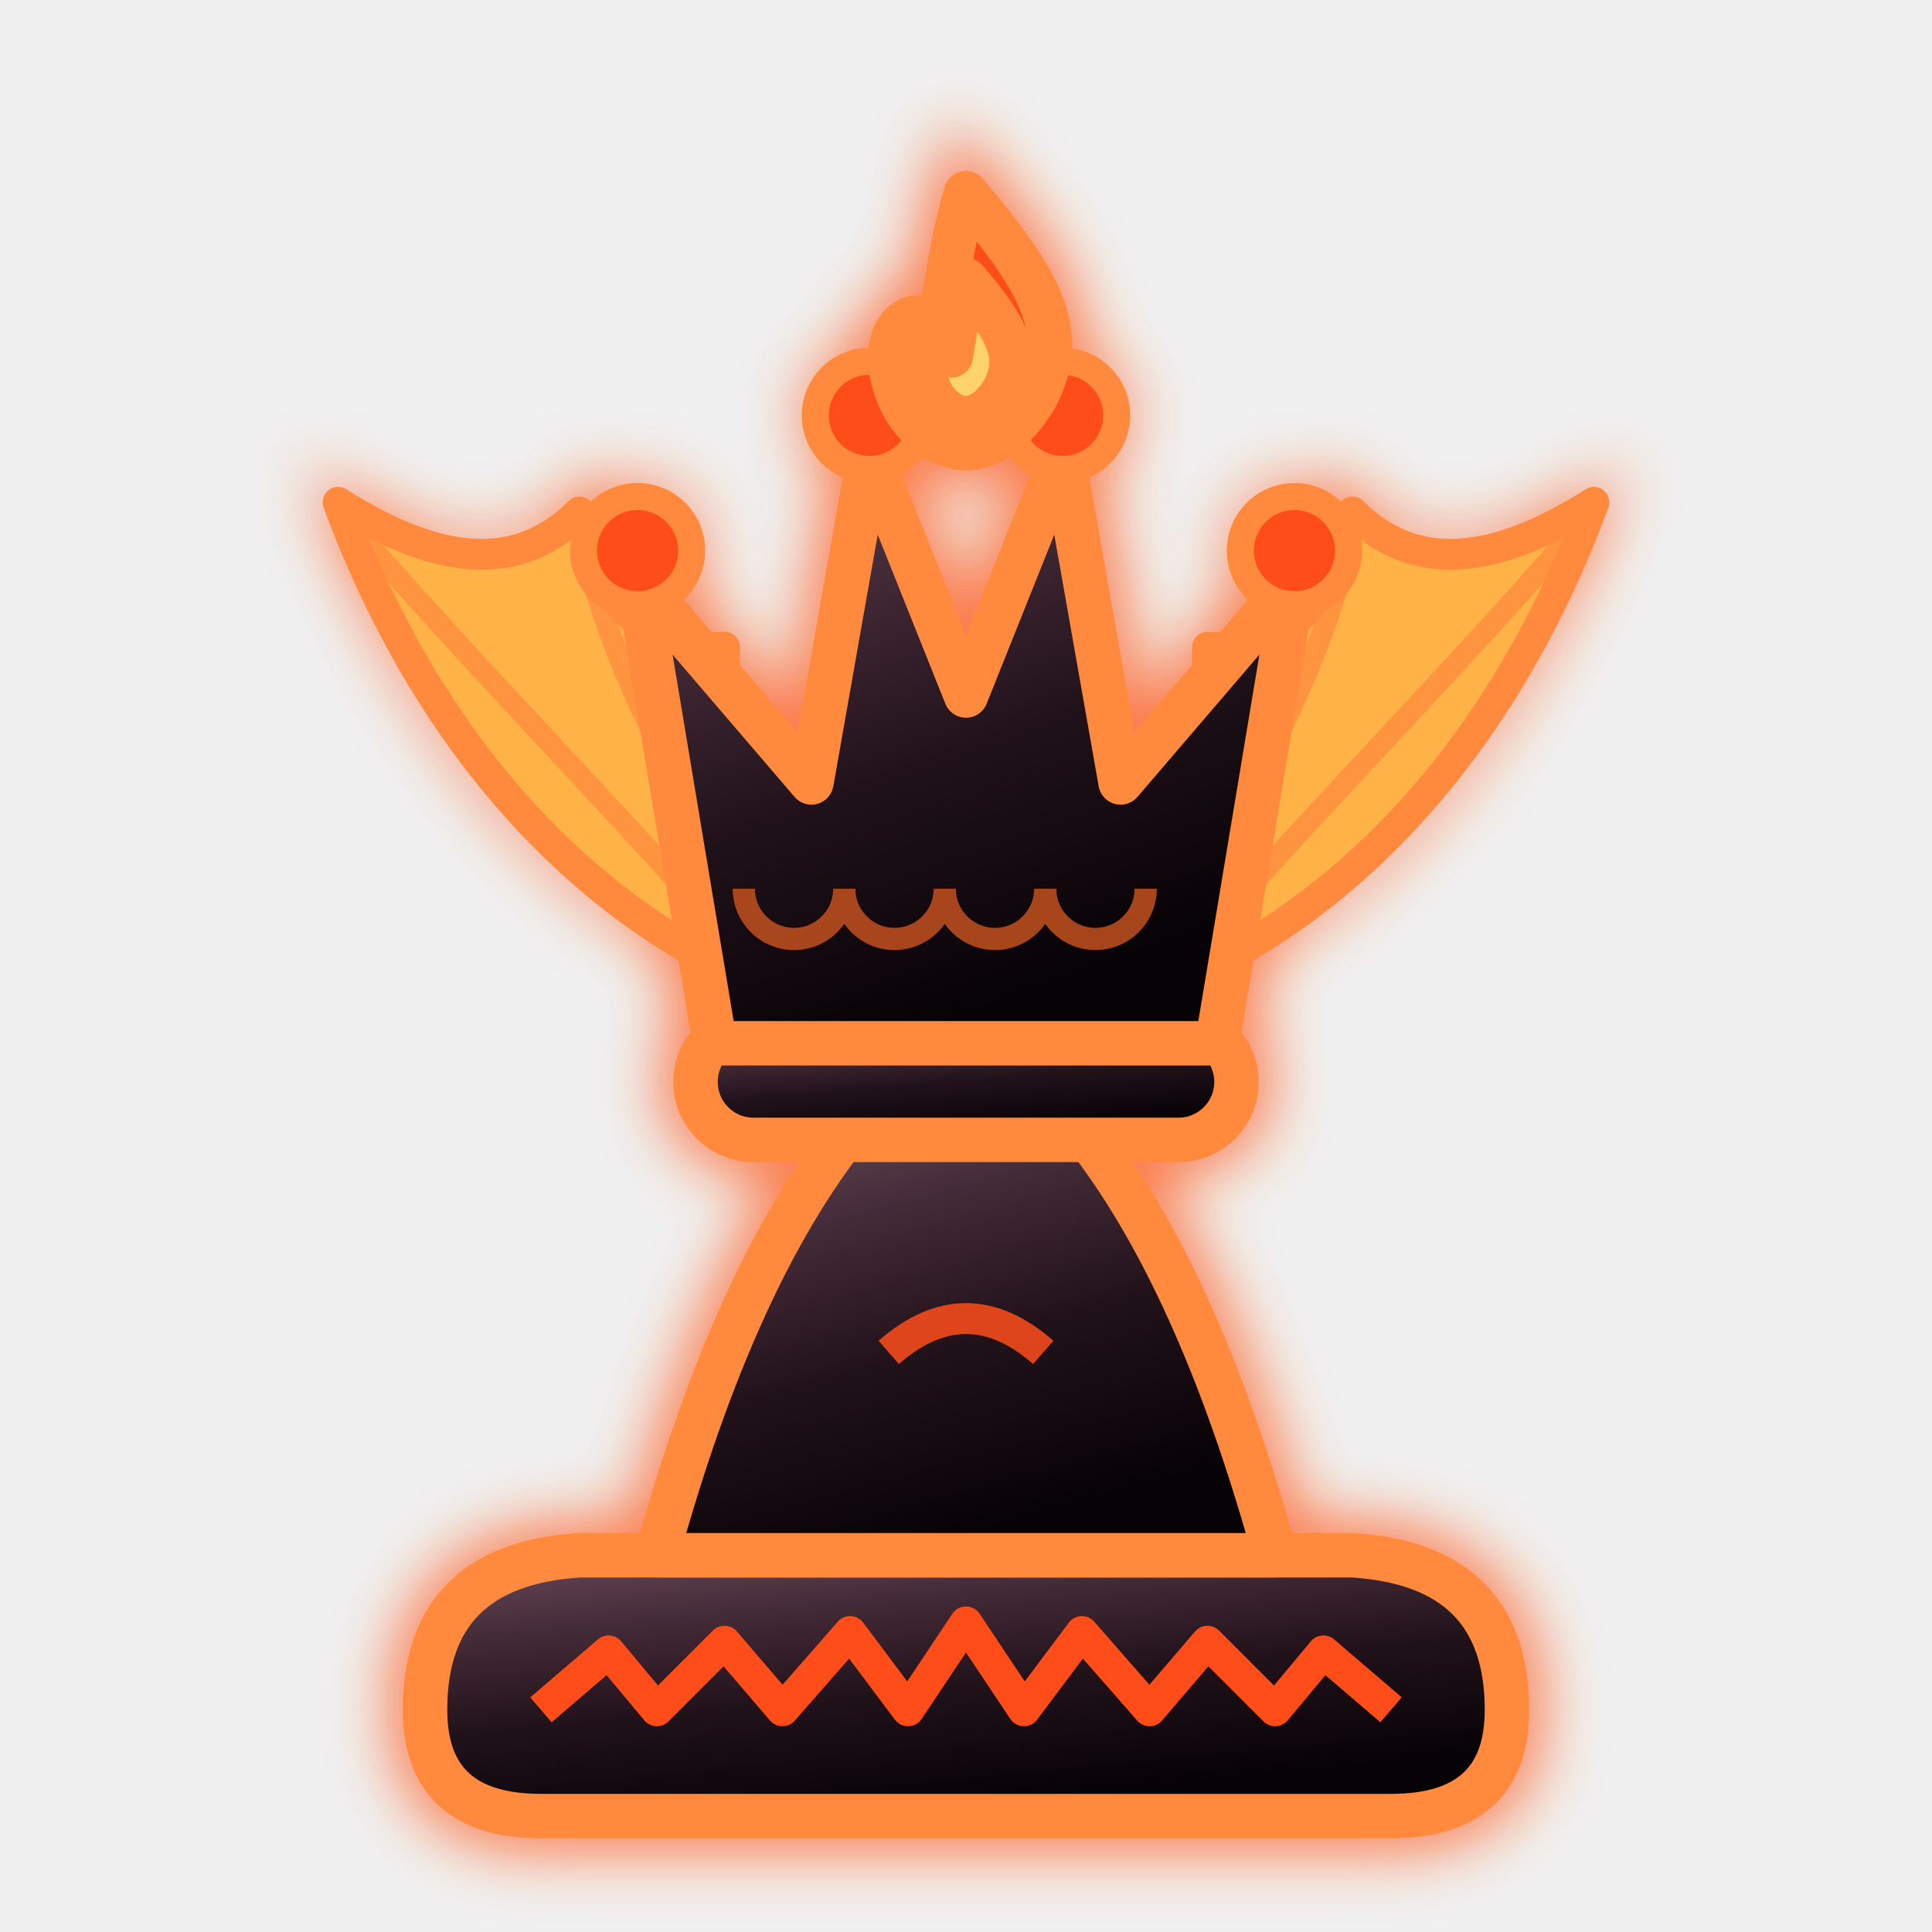
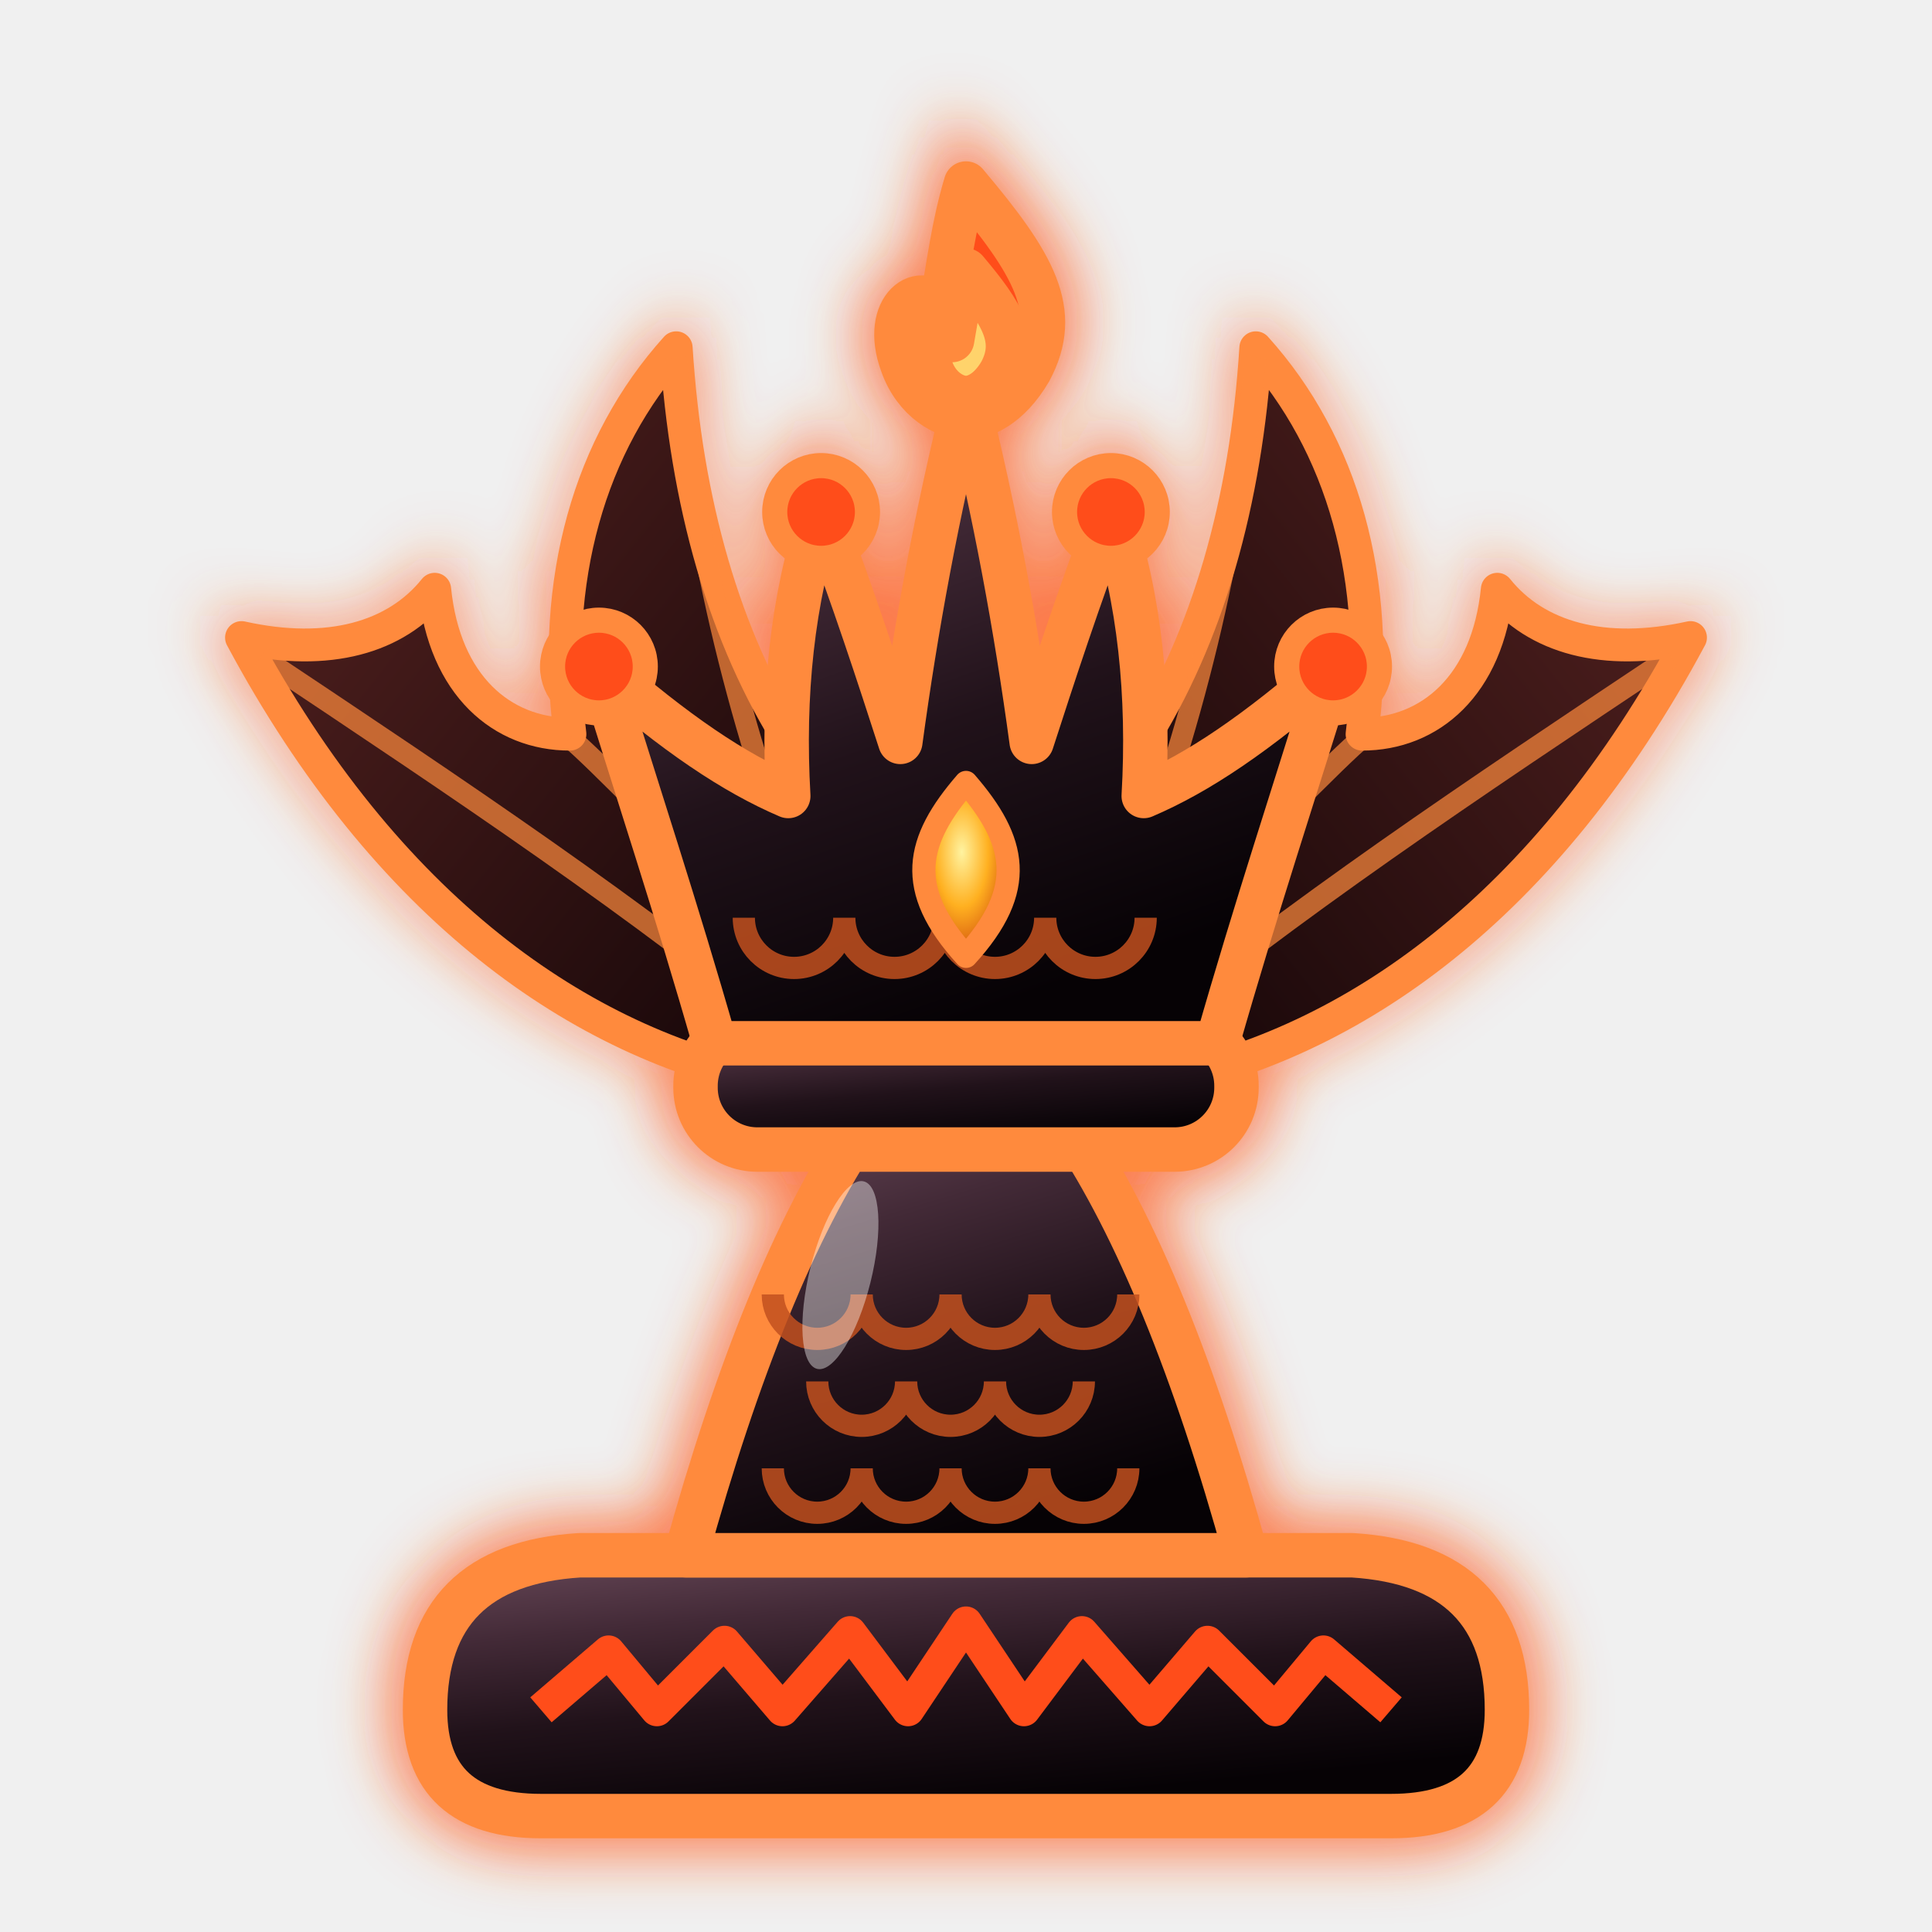
<svg xmlns="http://www.w3.org/2000/svg" viewBox="0 0 100 100">
  <defs>
    <linearGradient id="g" x1="0" y1="0" x2="0.4" y2="1">
      <stop offset="0" stop-color="#6a4a5a" />
      <stop offset="0.3" stop-color="#432a37" />
      <stop offset="0.6" stop-color="#21121a" />
      <stop offset="1" stop-color="#060205" />
    </linearGradient>
    <linearGradient id="gu" gradientUnits="userSpaceOnUse" x1="35" y1="4" x2="62" y2="60">
      <stop offset="0" stop-color="#6a4a5a" />
      <stop offset="0.4" stop-color="#432a37" />
      <stop offset="1" stop-color="#21121a" />
    </linearGradient>
    <linearGradient id="gh" x1="0" y1="1" x2="1" y2="0">
      <stop offset="0" stop-color="#1e1014" />
      <stop offset="1" stop-color="#8a6a6a" />
    </linearGradient>
    <linearGradient id="gm" x1="0" y1="0" x2="1" y2="1">
      <stop offset="0" stop-color="#5a2422" />
      <stop offset="1" stop-color="#120507" />
    </linearGradient>
    <linearGradient id="gf" x1="0" y1="0" x2="1" y2="1">
      <stop offset="0" stop-color="#432a37" />
      <stop offset=".6" stop-color="#21121a" />
      <stop offset="1" stop-color="#060205" />
    </linearGradient>
    <radialGradient id="mo" cx=".7" cy=".4" r=".8">
      <stop offset="0" stop-color="#ffb347" />
      <stop offset=".45" stop-color="#d8380c" />
      <stop offset="1" stop-color="#3a0804" />
    </radialGradient>
    <linearGradient id="gh" x1="0" y1="1" x2="1" y2="0">
      <stop offset="0" stop-color="#1e1014" />
      <stop offset="1" stop-color="#8a6a6a" />
    </linearGradient>
    <linearGradient id="gm" x1="0" y1="0" x2="1" y2="1">
      <stop offset="0" stop-color="#5a2422" />
      <stop offset="1" stop-color="#120507" />
    </linearGradient>
    <linearGradient id="gf" x1="0" y1="0" x2="1" y2="1">
      <stop offset="0" stop-color="#432a37" />
      <stop offset=".6" stop-color="#21121a" />
      <stop offset="1" stop-color="#060205" />
    </linearGradient>
    <radialGradient id="mo" cx=".7" cy=".4" r=".8">
      <stop offset="0" stop-color="#ffb347" />
      <stop offset=".45" stop-color="#d8380c" />
      <stop offset="1" stop-color="#3a0804" />
    </radialGradient>
    <radialGradient id="ey" cx=".45" cy=".4" r=".7">
      <stop offset="0" stop-color="#fff3a0" />
      <stop offset=".45" stop-color="#ffb020" />
      <stop offset="1" stop-color="#c43006" />
    </radialGradient>
    <filter id="bl" x="-20%" y="-20%" width="140%" height="140%">
      <feGaussianBlur stdDeviation="1.6" />
    </filter>
    <style>.gl *{fill:none!important;stroke:#ff5a1f!important} .gl .dt{display:none}</style>
  </defs>
  <g class="gl" filter="url(#bl)" opacity=".8" stroke-width="3.6">
    <path d="M22 88.5 Q22 81 30 80.5 H70 Q78 81 78 88.5 Q78 94 72 94 H28 Q22 94 22 88.5Z" fill="url(#g)" />
    <path d="M28 88.5 L31.5 85.5 L34 88.5 L37.5 85 L40.5 88.5 L44 84.5 L47 88.5 L50 84 L53 88.5 L56 84.5 L59.5 88.5 L62.5 85 L66 88.5 L68.5 85.5 L72 88.5" fill="none" stroke="#ff4d1a" stroke-width="1.7" stroke-linejoin="round" />
-     <path d="M39.5 51 C31 47.5 22.5 39.5 17.5 26 C23 29.5 27 29.5 30 26.5 C31 31.5 34 33.8 37.5 33.5 C37.5 40 38.5 46 41.5 50Z" fill="#ffb347" stroke-width="1.6" />
-     <path d="M38.5 49.5 C32 42 25 35 18.5 27.5 M38 45 C34.5 40 31.5 34 30 27.5 M38.5 41 L37.6 34" fill="none" stroke-width="1.1" opacity=".75" />
+     <path d="M40 56 C30 54 20 47 12.5 33 C17 34 20.5 33 22.5 30.5 C23 35.5 26 38 29.5 38 C28.5 30 30.5 23 35 18 C35.5 26 37.5 33 41 38.5 C41.5 44 41.5 50 43 55Z" fill="url(#gm)" stroke-width="1.7" />
+     <path class="dt" d="M41.5 54 C33 47 24 41 13.5 34 M41 50 C35.5 44 30.5 39 29.5 38.2 M41.5 46 C38 37 36 28 35 18.5" fill="none" stroke-width="1.1" opacity=".7" />
    <g transform="translate(100 0) scale(-1 1)">
-       <path d="M39.5 51 C31 47.5 22.5 39.5 17.5 26 C23 29.5 27 29.5 30 26.5 C31 31.5 34 33.8 37.5 33.5 C37.5 40 38.5 46 41.5 50Z" fill="#ffb347" stroke-width="1.6" />
-       <path d="M38.5 49.5 C32 42 25 35 18.5 27.5 M38 45 C34.5 40 31.5 34 30 27.5 M38.5 41 L37.6 34" fill="none" stroke-width="1.1" opacity=".75" />
+       <path d="M40 56 C30 54 20 47 12.5 33 C17 34 20.5 33 22.5 30.5 C23 35.5 26 38 29.5 38 C28.5 30 30.5 23 35 18 C35.5 26 37.5 33 41 38.5 C41.5 44 41.5 50 43 55Z" fill="url(#gm)" stroke-width="1.7" />
+       <path class="dt" d="M41.5 54 C33 47 24 41 13.5 34 M41 50 C35.5 44 30.5 39 29.5 38.2 M41.5 46 C38 37 36 28 35 18.5" fill="none" stroke-width="1.1" opacity=".7" />
    </g>
-     <path d="M34 80.5 Q38 66 44 58.5 H56 Q62 66 66 80.5Z" fill="url(#g)" />
-     <rect x="36" y="53" width="28" height="6" rx="3" fill="url(#g)" />
-     <path d="M37 54 L33 30 L42 40.5 L45 23.5 L50 36 L55 23.5 L58 40.5 L67 30 L63 54Z" fill="url(#g)" />
-     <path d="M38.5 46 a2.6 2.6 0 0 0 5.2 0 M43.7 46 a2.6 2.6 0 0 0 5.2 0 M48.9 46 a2.6 2.6 0 0 0 5.2 0 M54.1 46 a2.6 2.6 0 0 0 5.2 0 " fill="none" stroke="#c2501f" stroke-width="1.15" opacity=".85" />
-     <circle cx="33" cy="28.5" r="2.8" fill="#ff4d1a" stroke-width="1.4" />
-     <circle cx="45" cy="21.5" r="2.8" fill="#ff4d1a" stroke-width="1.4" />
-     <circle cx="55" cy="21.5" r="2.8" fill="#ff4d1a" stroke-width="1.4" />
-     <circle cx="67" cy="28.5" r="2.8" fill="#ff4d1a" stroke-width="1.4" />
-     <path d="M50 10 C53.84 14.56 55.4 17.2 53.6 20.56 C52.4 22.6 50.96 23.2 50 23.2 C48.8 23.2 47.12 22.24 46.4 20.2 C45.2 16.96 47.6 15.4 48.56 17.2 C49.04 14.56 49.28 12.4 50 10Z" fill="#ff4d1a" />
-     <path d="M50 14.5 C52.08 16.97 52.925 18.4 51.95 20.22 C51.3 21.325 50.52 21.65 50 21.65 C49.35 21.65 48.44 21.13 48.05 20.025 C47.4 18.27 48.7 17.425 49.22 18.4 C49.48 16.97 49.61 15.8 50 14.5Z" fill="#ffd36b" />
-     <path d="M46 70 Q50 66.5 54 70" fill="none" stroke="#ff4d1a" stroke-width="1.6" opacity=".85" />
+     <path d="M35.5 80.5 Q39.5 66 44.5 58.5 H55.5 Q60.5 66 64.5 80.5Z" fill="url(#g)" />
+     <path d="M40.0 67 a2.3 2.3 0 0 0 4.6 0 M44.6 67 a2.3 2.3 0 0 0 4.6 0 M49.2 67 a2.3 2.3 0 0 0 4.6 0 M53.8 67 a2.3 2.3 0 0 0 4.6 0 " fill="none" stroke="#c2501f" stroke-width="1.15" opacity=".85" />
+     <path d="M42.3 71.5 a2.3 2.3 0 0 0 4.6 0 M46.9 71.5 a2.3 2.3 0 0 0 4.6 0 M51.5 71.5 a2.3 2.3 0 0 0 4.6 0 " fill="none" stroke="#c2501f" stroke-width="1.15" opacity=".85" />
+     <path d="M40.0 76 a2.3 2.3 0 0 0 4.6 0 M44.6 76 a2.3 2.3 0 0 0 4.6 0 M49.2 76 a2.3 2.3 0 0 0 4.6 0 M53.8 76 a2.3 2.3 0 0 0 4.6 0 " fill="none" stroke="#c2501f" stroke-width="1.15" opacity=".85" />
+     <rect x="36" y="53" width="28" height="6.5" rx="3.2" fill="url(#g)" />
+     <path d="M37 54 C35 47 33 41 31 34.5 C35 38 38 40 40.8 41.2 C40.5 36 41 31 42.5 26.5 C44.2 31 45.5 35 46.6 38.4 C47.4 32.5 48.5 26.5 50 20.5 C51.5 26.5 52.6 32.5 53.4 38.4 C54.5 35 55.8 31 57.5 26.5 C59 31 59.5 36 59.2 41.2 C62 40 65 38 69 34.5 C67 41 65 47 63 54Z" fill="url(#g)" />
+     <path d="M38.5 47.5 a2.6 2.6 0 0 0 5.2 0 M43.7 47.5 a2.6 2.6 0 0 0 5.2 0 M48.9 47.5 a2.6 2.6 0 0 0 5.2 0 M54.1 47.5 a2.6 2.6 0 0 0 5.2 0 " fill="none" stroke="#c2501f" stroke-width="1.15" opacity=".85" />
+     <circle cx="31" cy="34.5" r="2.4" fill="#ff4d1a" stroke-width="1.3" />
+     <circle cx="42.5" cy="26.5" r="2.4" fill="#ff4d1a" stroke-width="1.3" />
+     <circle cx="57.5" cy="26.5" r="2.4" fill="#ff4d1a" stroke-width="1.3" />
+     <circle cx="69" cy="34.5" r="2.4" fill="#ff4d1a" stroke-width="1.3" />
+     <path d="M50 9.5 C53.52 13.68 54.95 16.1 53.3 19.18 C52.2 21.05 50.88 21.6 50 21.6 C48.9 21.6 47.36 20.72 46.7 18.85 C45.6 15.88 47.8 14.45 48.68 16.1 C49.12 13.68 49.34 11.7 50 9.5Z" fill="#ff4d1a" />
+     <path d="M50 14 C51.92 16.28 52.7 17.6 51.8 19.28 C51.2 20.3 50.48 20.6 50 20.6 C49.4 20.6 48.56 20.12 48.2 19.1 C47.6 17.48 48.8 16.7 49.28 17.6 C49.52 16.28 49.64 15.2 50 14Z" fill="#ffd36b" />
+     <path d="M50 40.5 C52.6 43.5 53.2 46 50 49.5 C46.8 46 47.4 43.5 50 40.5Z" fill="url(#ey)" stroke-width="1.2" />
+     <ellipse class="dt" cx="43.5" cy="66" rx="1.6" ry="5" fill="#fff" opacity=".4" stroke="none" transform="rotate(14 43.5 66)" />
  </g>
  <g stroke="#ff8a3d" stroke-width="2.3" stroke-linejoin="round">
    <path d="M22 88.5 Q22 81 30 80.5 H70 Q78 81 78 88.5 Q78 94 72 94 H28 Q22 94 22 88.5Z" fill="url(#g)" />
    <path d="M28 88.5 L31.5 85.5 L34 88.5 L37.5 85 L40.5 88.5 L44 84.5 L47 88.5 L50 84 L53 88.5 L56 84.5 L59.5 88.5 L62.5 85 L66 88.5 L68.5 85.5 L72 88.5" fill="none" stroke="#ff4d1a" stroke-width="1.7" stroke-linejoin="round" />
-     <path d="M39.5 51 C31 47.5 22.5 39.5 17.5 26 C23 29.5 27 29.5 30 26.5 C31 31.5 34 33.8 37.5 33.5 C37.5 40 38.5 46 41.5 50Z" fill="#ffb347" stroke-width="1.6" />
-     <path d="M38.5 49.5 C32 42 25 35 18.5 27.5 M38 45 C34.5 40 31.5 34 30 27.5 M38.5 41 L37.6 34" fill="none" stroke-width="1.1" opacity=".75" />
+     <path d="M40 56 C30 54 20 47 12.5 33 C17 34 20.5 33 22.5 30.5 C23 35.5 26 38 29.5 38 C28.5 30 30.5 23 35 18 C35.5 26 37.5 33 41 38.5 C41.5 44 41.5 50 43 55Z" fill="url(#gm)" stroke-width="1.7" />
+     <path class="dt" d="M41.5 54 C33 47 24 41 13.5 34 M41 50 C35.5 44 30.5 39 29.5 38.2 M41.5 46 C38 37 36 28 35 18.5" fill="none" stroke-width="1.1" opacity=".7" />
    <g transform="translate(100 0) scale(-1 1)">
-       <path d="M39.5 51 C31 47.5 22.5 39.5 17.5 26 C23 29.5 27 29.5 30 26.5 C31 31.5 34 33.8 37.5 33.5 C37.5 40 38.5 46 41.5 50Z" fill="#ffb347" stroke-width="1.6" />
-       <path d="M38.5 49.5 C32 42 25 35 18.5 27.5 M38 45 C34.5 40 31.5 34 30 27.5 M38.5 41 L37.6 34" fill="none" stroke-width="1.1" opacity=".75" />
+       <path d="M40 56 C30 54 20 47 12.5 33 C17 34 20.5 33 22.5 30.5 C23 35.5 26 38 29.5 38 C28.5 30 30.5 23 35 18 C35.5 26 37.5 33 41 38.5 C41.5 44 41.5 50 43 55Z" fill="url(#gm)" stroke-width="1.7" />
+       <path class="dt" d="M41.5 54 C33 47 24 41 13.5 34 M41 50 C35.5 44 30.5 39 29.5 38.2 M41.5 46 C38 37 36 28 35 18.5" fill="none" stroke-width="1.1" opacity=".7" />
    </g>
-     <path d="M34 80.5 Q38 66 44 58.5 H56 Q62 66 66 80.5Z" fill="url(#g)" />
-     <rect x="36" y="53" width="28" height="6" rx="3" fill="url(#g)" />
-     <path d="M37 54 L33 30 L42 40.5 L45 23.5 L50 36 L55 23.5 L58 40.5 L67 30 L63 54Z" fill="url(#g)" />
-     <path d="M38.5 46 a2.6 2.6 0 0 0 5.2 0 M43.7 46 a2.6 2.6 0 0 0 5.2 0 M48.9 46 a2.6 2.6 0 0 0 5.2 0 M54.1 46 a2.6 2.6 0 0 0 5.2 0 " fill="none" stroke="#c2501f" stroke-width="1.15" opacity=".85" />
-     <circle cx="33" cy="28.5" r="2.8" fill="#ff4d1a" stroke-width="1.4" />
-     <circle cx="45" cy="21.5" r="2.8" fill="#ff4d1a" stroke-width="1.4" />
-     <circle cx="55" cy="21.5" r="2.8" fill="#ff4d1a" stroke-width="1.4" />
-     <circle cx="67" cy="28.5" r="2.8" fill="#ff4d1a" stroke-width="1.4" />
-     <path d="M50 10 C53.84 14.56 55.4 17.2 53.6 20.56 C52.4 22.6 50.96 23.2 50 23.2 C48.8 23.2 47.12 22.24 46.4 20.2 C45.2 16.96 47.6 15.4 48.56 17.2 C49.04 14.56 49.28 12.4 50 10Z" fill="#ff4d1a" />
-     <path d="M50 14.5 C52.08 16.97 52.925 18.4 51.95 20.22 C51.3 21.325 50.52 21.65 50 21.65 C49.35 21.65 48.44 21.13 48.05 20.025 C47.4 18.27 48.7 17.425 49.22 18.4 C49.48 16.97 49.61 15.8 50 14.5Z" fill="#ffd36b" />
-     <path d="M46 70 Q50 66.5 54 70" fill="none" stroke="#ff4d1a" stroke-width="1.6" opacity=".85" />
+     <path d="M35.5 80.5 Q39.5 66 44.5 58.5 H55.5 Q60.5 66 64.5 80.5Z" fill="url(#g)" />
+     <path d="M40.0 67 a2.3 2.3 0 0 0 4.6 0 M44.6 67 a2.3 2.3 0 0 0 4.6 0 M49.2 67 a2.3 2.3 0 0 0 4.6 0 M53.8 67 a2.3 2.3 0 0 0 4.6 0 " fill="none" stroke="#c2501f" stroke-width="1.15" opacity=".85" />
+     <path d="M42.3 71.5 a2.3 2.3 0 0 0 4.6 0 M46.9 71.5 a2.3 2.3 0 0 0 4.6 0 M51.5 71.5 a2.3 2.3 0 0 0 4.6 0 " fill="none" stroke="#c2501f" stroke-width="1.15" opacity=".85" />
+     <path d="M40.0 76 a2.3 2.3 0 0 0 4.6 0 M44.6 76 a2.3 2.3 0 0 0 4.6 0 M49.2 76 a2.3 2.3 0 0 0 4.6 0 M53.8 76 a2.3 2.3 0 0 0 4.6 0 " fill="none" stroke="#c2501f" stroke-width="1.15" opacity=".85" />
+     <rect x="36" y="53" width="28" height="6.5" rx="3.2" fill="url(#g)" />
+     <path d="M37 54 C35 47 33 41 31 34.5 C35 38 38 40 40.8 41.2 C40.5 36 41 31 42.5 26.5 C44.2 31 45.5 35 46.6 38.4 C47.4 32.5 48.5 26.5 50 20.5 C51.5 26.5 52.6 32.5 53.4 38.4 C54.5 35 55.8 31 57.5 26.5 C59 31 59.5 36 59.2 41.2 C62 40 65 38 69 34.5 C67 41 65 47 63 54Z" fill="url(#g)" />
+     <path d="M38.5 47.5 a2.6 2.6 0 0 0 5.2 0 M43.7 47.5 a2.6 2.6 0 0 0 5.2 0 M48.9 47.5 a2.6 2.6 0 0 0 5.2 0 M54.1 47.5 a2.6 2.6 0 0 0 5.2 0 " fill="none" stroke="#c2501f" stroke-width="1.15" opacity=".85" />
+     <circle cx="31" cy="34.5" r="2.4" fill="#ff4d1a" stroke-width="1.3" />
+     <circle cx="42.5" cy="26.5" r="2.4" fill="#ff4d1a" stroke-width="1.3" />
+     <circle cx="57.5" cy="26.5" r="2.4" fill="#ff4d1a" stroke-width="1.3" />
+     <circle cx="69" cy="34.5" r="2.4" fill="#ff4d1a" stroke-width="1.3" />
+     <path d="M50 9.5 C53.52 13.68 54.95 16.1 53.3 19.18 C52.2 21.05 50.88 21.6 50 21.6 C48.9 21.6 47.36 20.72 46.7 18.85 C45.6 15.88 47.8 14.45 48.68 16.1 C49.12 13.68 49.34 11.7 50 9.5Z" fill="#ff4d1a" />
+     <path d="M50 14 C51.92 16.28 52.7 17.6 51.8 19.28 C51.2 20.3 50.48 20.6 50 20.6 C49.4 20.6 48.56 20.12 48.2 19.1 C47.6 17.48 48.8 16.7 49.28 17.6 C49.52 16.28 49.64 15.2 50 14Z" fill="#ffd36b" />
+     <path d="M50 40.5 C52.6 43.5 53.2 46 50 49.5 C46.8 46 47.4 43.5 50 40.5Z" fill="url(#ey)" stroke-width="1.2" />
+     <ellipse class="dt" cx="43.5" cy="66" rx="1.6" ry="5" fill="#fff" opacity=".4" stroke="none" transform="rotate(14 43.5 66)" />
  </g>
</svg>
